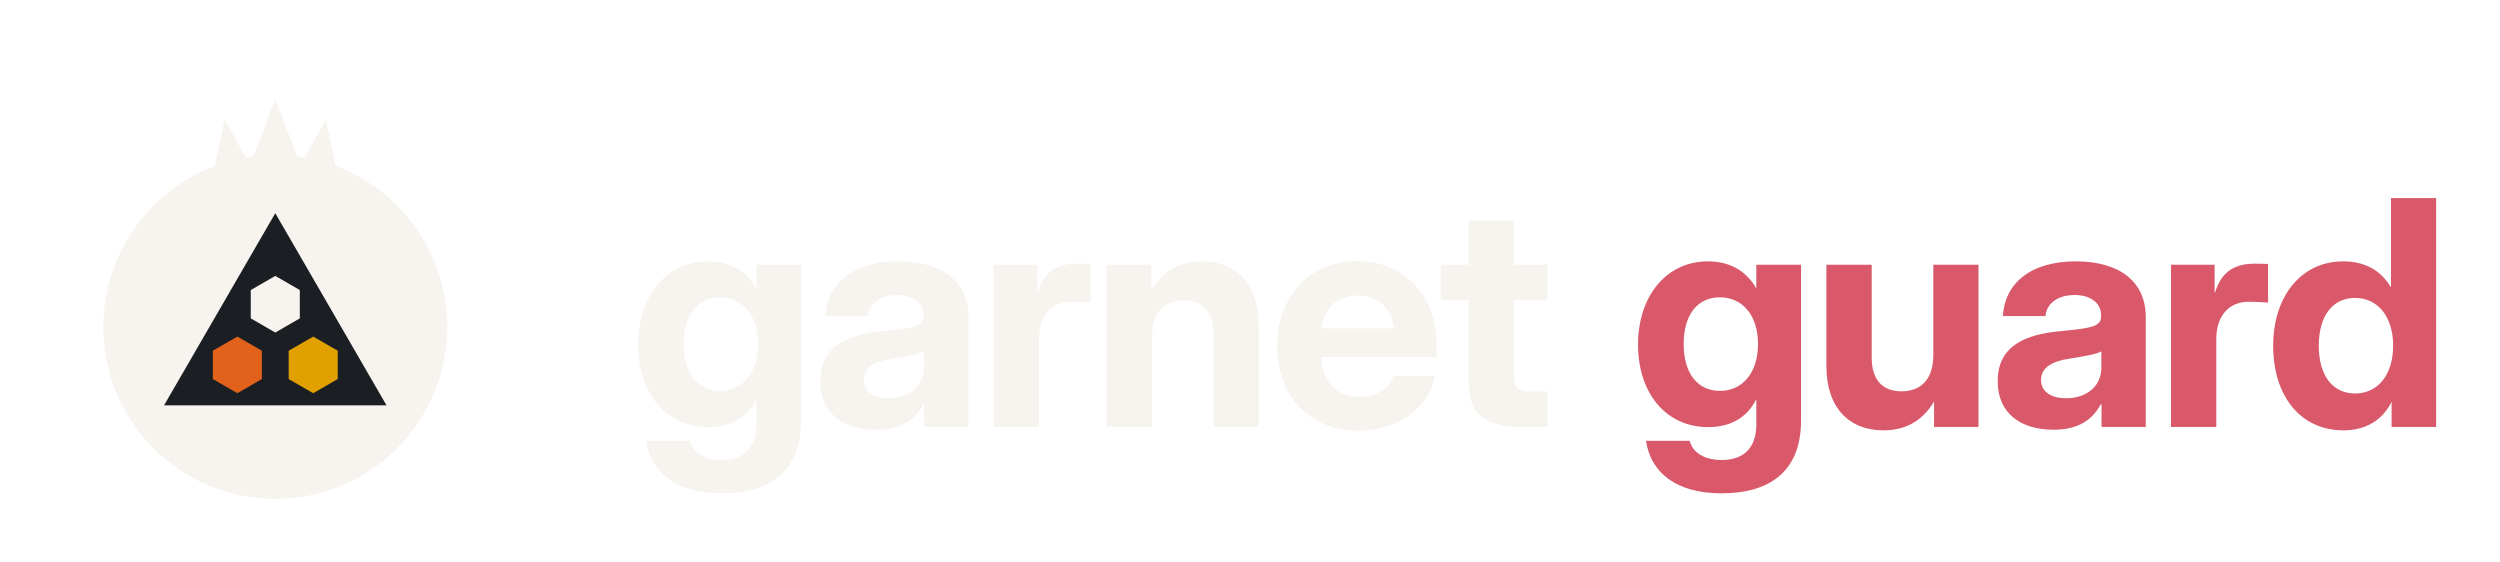
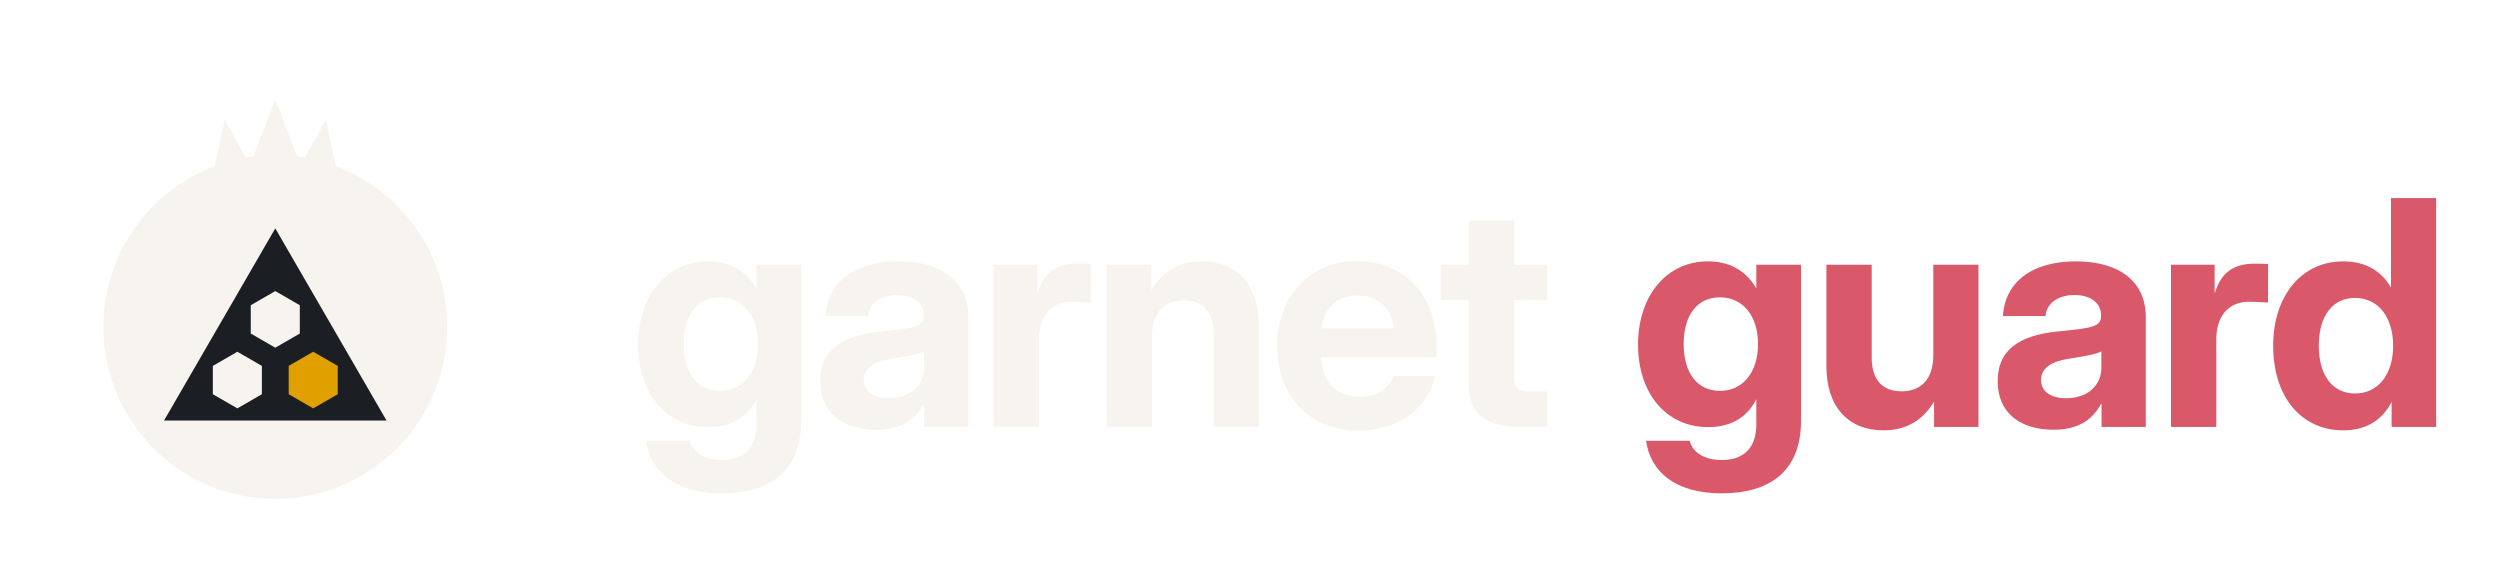
<svg xmlns="http://www.w3.org/2000/svg" viewBox="0 0 445 100" width="445" height="100" role="img" aria-label="Garnet Guard">
  <g transform="translate(4,6) scale(0.9)">
    <circle cx="50.00" cy="58.00" r="34.00" fill="#F7F3EE" />
    <polygon points="37.00,31.00 40.00,17.00 45.00,26.00 50.00,13.00 55.00,26.00 60.00,17.00 63.00,31.00" fill="#F7F3EE" />
-     <polygon points="50.00,35.50 72.00,73.50 28.00,73.50" fill="#1B1F24" />
-     <polygon points="50.00,47.90 54.85,50.70 54.85,56.30 50.00,59.10 45.15,56.30 45.15,50.70" fill="#F7F3EE" />
-     <polygon points="42.50,59.90 47.35,62.70 47.35,68.30 42.50,71.10 37.65,68.30 37.65,62.70" fill="#E2621B" />
-     <polygon points="57.50,59.90 62.35,62.70 62.35,68.30 57.50,71.10 52.65,68.30 52.65,62.70" fill="#E0A100" />
+     <polygon points="50.00,38.50 72.00,76.50 28.00,76.50" fill="#1B1F24" />
+     <polygon points="50.00,50.90 54.85,53.70 54.85,59.30 50.00,62.10 45.15,59.30 45.15,53.70" fill="#F7F3EE" />
+     <polygon points="42.50,62.90 47.35,65.70 47.35,71.30 42.50,74.10 37.65,71.30 37.65,65.70" fill="#F7F3EE" />
+     <polygon points="57.50,62.90 62.35,65.70 62.35,71.30 57.50,74.10 52.65,71.30 52.65,65.70" fill="#E0A100" />
  </g>
  <path d="M128.488 87.812C136.855 87.812 142.598 84.039 142.598 74.879V47.125H134.641V51.309H134.613C132.781 48.109 129.773 46.523 126.027 46.523C118.645 46.523 113.586 52.676 113.586 61.344C113.586 69.957 118.535 76.027 126.082 76.027C129.855 76.027 132.891 74.496 134.613 71.105H134.641V75.535C134.641 79.691 132.426 81.879 128.488 81.879C125.48 81.879 123.348 80.648 122.773 78.461H115.008C115.828 84.066 120.285 87.812 128.488 87.812ZM128.16 69.574C124.25 69.574 121.707 66.539 121.707 61.234C121.707 55.93 124.25 52.922 128.16 52.922C132.234 52.922 134.941 56.203 134.941 61.234C134.941 66.293 132.234 69.574 128.16 69.574ZM155.945 76.492C160.374 76.492 162.863 74.742 164.394 71.926H164.503V76.0H172.378V56.422C172.378 50.242 167.839 46.523 159.937 46.523C152.007 46.523 147.304 50.297 146.948 56.258H154.523C154.714 54.043 156.683 52.512 159.691 52.512C162.644 52.512 164.421 53.988 164.421 56.121V56.312C164.421 58.172 162.562 58.418 157.284 58.938C151.269 59.484 146.019 61.344 146.019 67.852C146.019 73.621 150.175 76.492 155.945 76.492ZM158.187 70.887C155.48 70.887 153.73 69.684 153.73 67.633C153.73 65.336 155.917 64.27 158.679 63.859C161.277 63.449 163.546 63.066 164.476 62.547V65.445C164.476 68.562 162.07 70.887 158.187 70.887ZM176.866 76.0H184.932V60.359C184.932 56.012 187.366 53.715 190.674 53.715C192.041 53.715 193.545 53.824 194.147 53.852V46.988C193.491 46.961 192.698 46.934 191.768 46.934C187.967 46.934 185.78 48.574 184.713 52.047H184.631V47.125H176.866ZM205.06 59.949C205.06 55.465 207.384 53.469 210.72 53.469C214.084 53.469 216.025 55.52 216.025 59.402V76.0H224.064V57.926C224.064 50.625 220.099 46.523 213.947 46.523C209.791 46.523 206.865 48.383 204.923 51.664V47.125H196.994V76.0H205.06ZM241.759 76.656C248.759 76.656 254.337 72.664 255.403 66.922H248.048C247.309 69.164 245.149 70.613 242.005 70.613C237.766 70.613 235.305 67.852 235.169 63.586H255.704V61.426C255.704 52.621 249.989 46.469 241.485 46.469C233.2 46.469 227.321 52.785 227.321 61.59C227.321 70.367 233.009 76.656 241.759 76.656ZM235.223 58.445C235.661 54.836 238.04 52.594 241.649 52.594C245.286 52.594 247.692 54.836 248.102 58.445ZM275.422 47.125H269.516V39.25H261.449V47.125H256.473V53.441H261.449V68.344C261.449 73.594 264.375 76.0 270.719 76.0H275.422V69.684H272.332C270.145 69.684 269.516 69.055 269.516 67.086V53.441H275.422Z" fill="#F7F3EE" />
  <path d="M306.473 87.812C314.84 87.812 320.583 84.039 320.583 74.879V47.125H312.626V51.309H312.598C310.766 48.109 307.758 46.523 304.012 46.523C296.63 46.523 291.571 52.676 291.571 61.344C291.571 69.957 296.52 76.027 304.067 76.027C307.84 76.027 310.876 74.496 312.598 71.105H312.626V75.535C312.626 79.691 310.411 81.879 306.473 81.879C303.465 81.879 301.333 80.648 300.758 78.461H292.993C293.813 84.066 298.27 87.812 306.473 87.812ZM306.145 69.574C302.235 69.574 299.692 66.539 299.692 61.234C299.692 55.93 302.235 52.922 306.145 52.922C310.219 52.922 312.926 56.203 312.926 61.234C312.926 66.293 310.219 69.574 306.145 69.574ZM335.242 76.602C339.398 76.602 342.324 74.742 344.265 71.461V76.0H352.168V47.125H344.129V63.176C344.129 67.66 341.805 69.656 338.469 69.656C335.105 69.656 333.164 67.605 333.164 63.723V47.125H325.098V65.199C325.098 72.5 329.09 76.602 335.242 76.602ZM365.515 76.492C369.944 76.492 372.433 74.742 373.964 71.926H374.073V76.0H381.948V56.422C381.948 50.242 377.409 46.523 369.507 46.523C361.577 46.523 356.874 50.297 356.519 56.258H364.093C364.284 54.043 366.253 52.512 369.261 52.512C372.214 52.512 373.991 53.988 373.991 56.121V56.312C373.991 58.172 372.132 58.418 366.855 58.938C360.839 59.484 355.589 61.344 355.589 67.852C355.589 73.621 359.745 76.492 365.515 76.492ZM367.757 70.887C365.05 70.887 363.3 69.684 363.3 67.633C363.3 65.336 365.487 64.27 368.249 63.859C370.847 63.449 373.116 63.066 374.046 62.547V65.445C374.046 68.562 371.64 70.887 367.757 70.887ZM386.436 76.0H394.502V60.359C394.502 56.012 396.936 53.715 400.244 53.715C401.612 53.715 403.115 53.824 403.717 53.852V46.988C403.061 46.961 402.268 46.934 401.338 46.934C397.537 46.934 395.35 48.574 394.283 52.047H394.201V47.125H386.436ZM417.119 76.602C420.919 76.602 424.009 74.934 425.677 71.57H425.705V76.0H433.634V35.258H425.595V51.117H425.568C423.708 48.0 420.81 46.523 417.064 46.523C409.681 46.523 404.623 52.676 404.623 61.535C404.623 70.586 409.572 76.602 417.119 76.602ZM419.197 70.039C415.287 70.039 412.744 66.949 412.744 61.535C412.744 56.121 415.287 53.031 419.197 53.031C423.271 53.031 425.978 56.395 425.978 61.535C425.978 66.703 423.271 70.039 419.197 70.039Z" fill="#D9586A" />
</svg>
